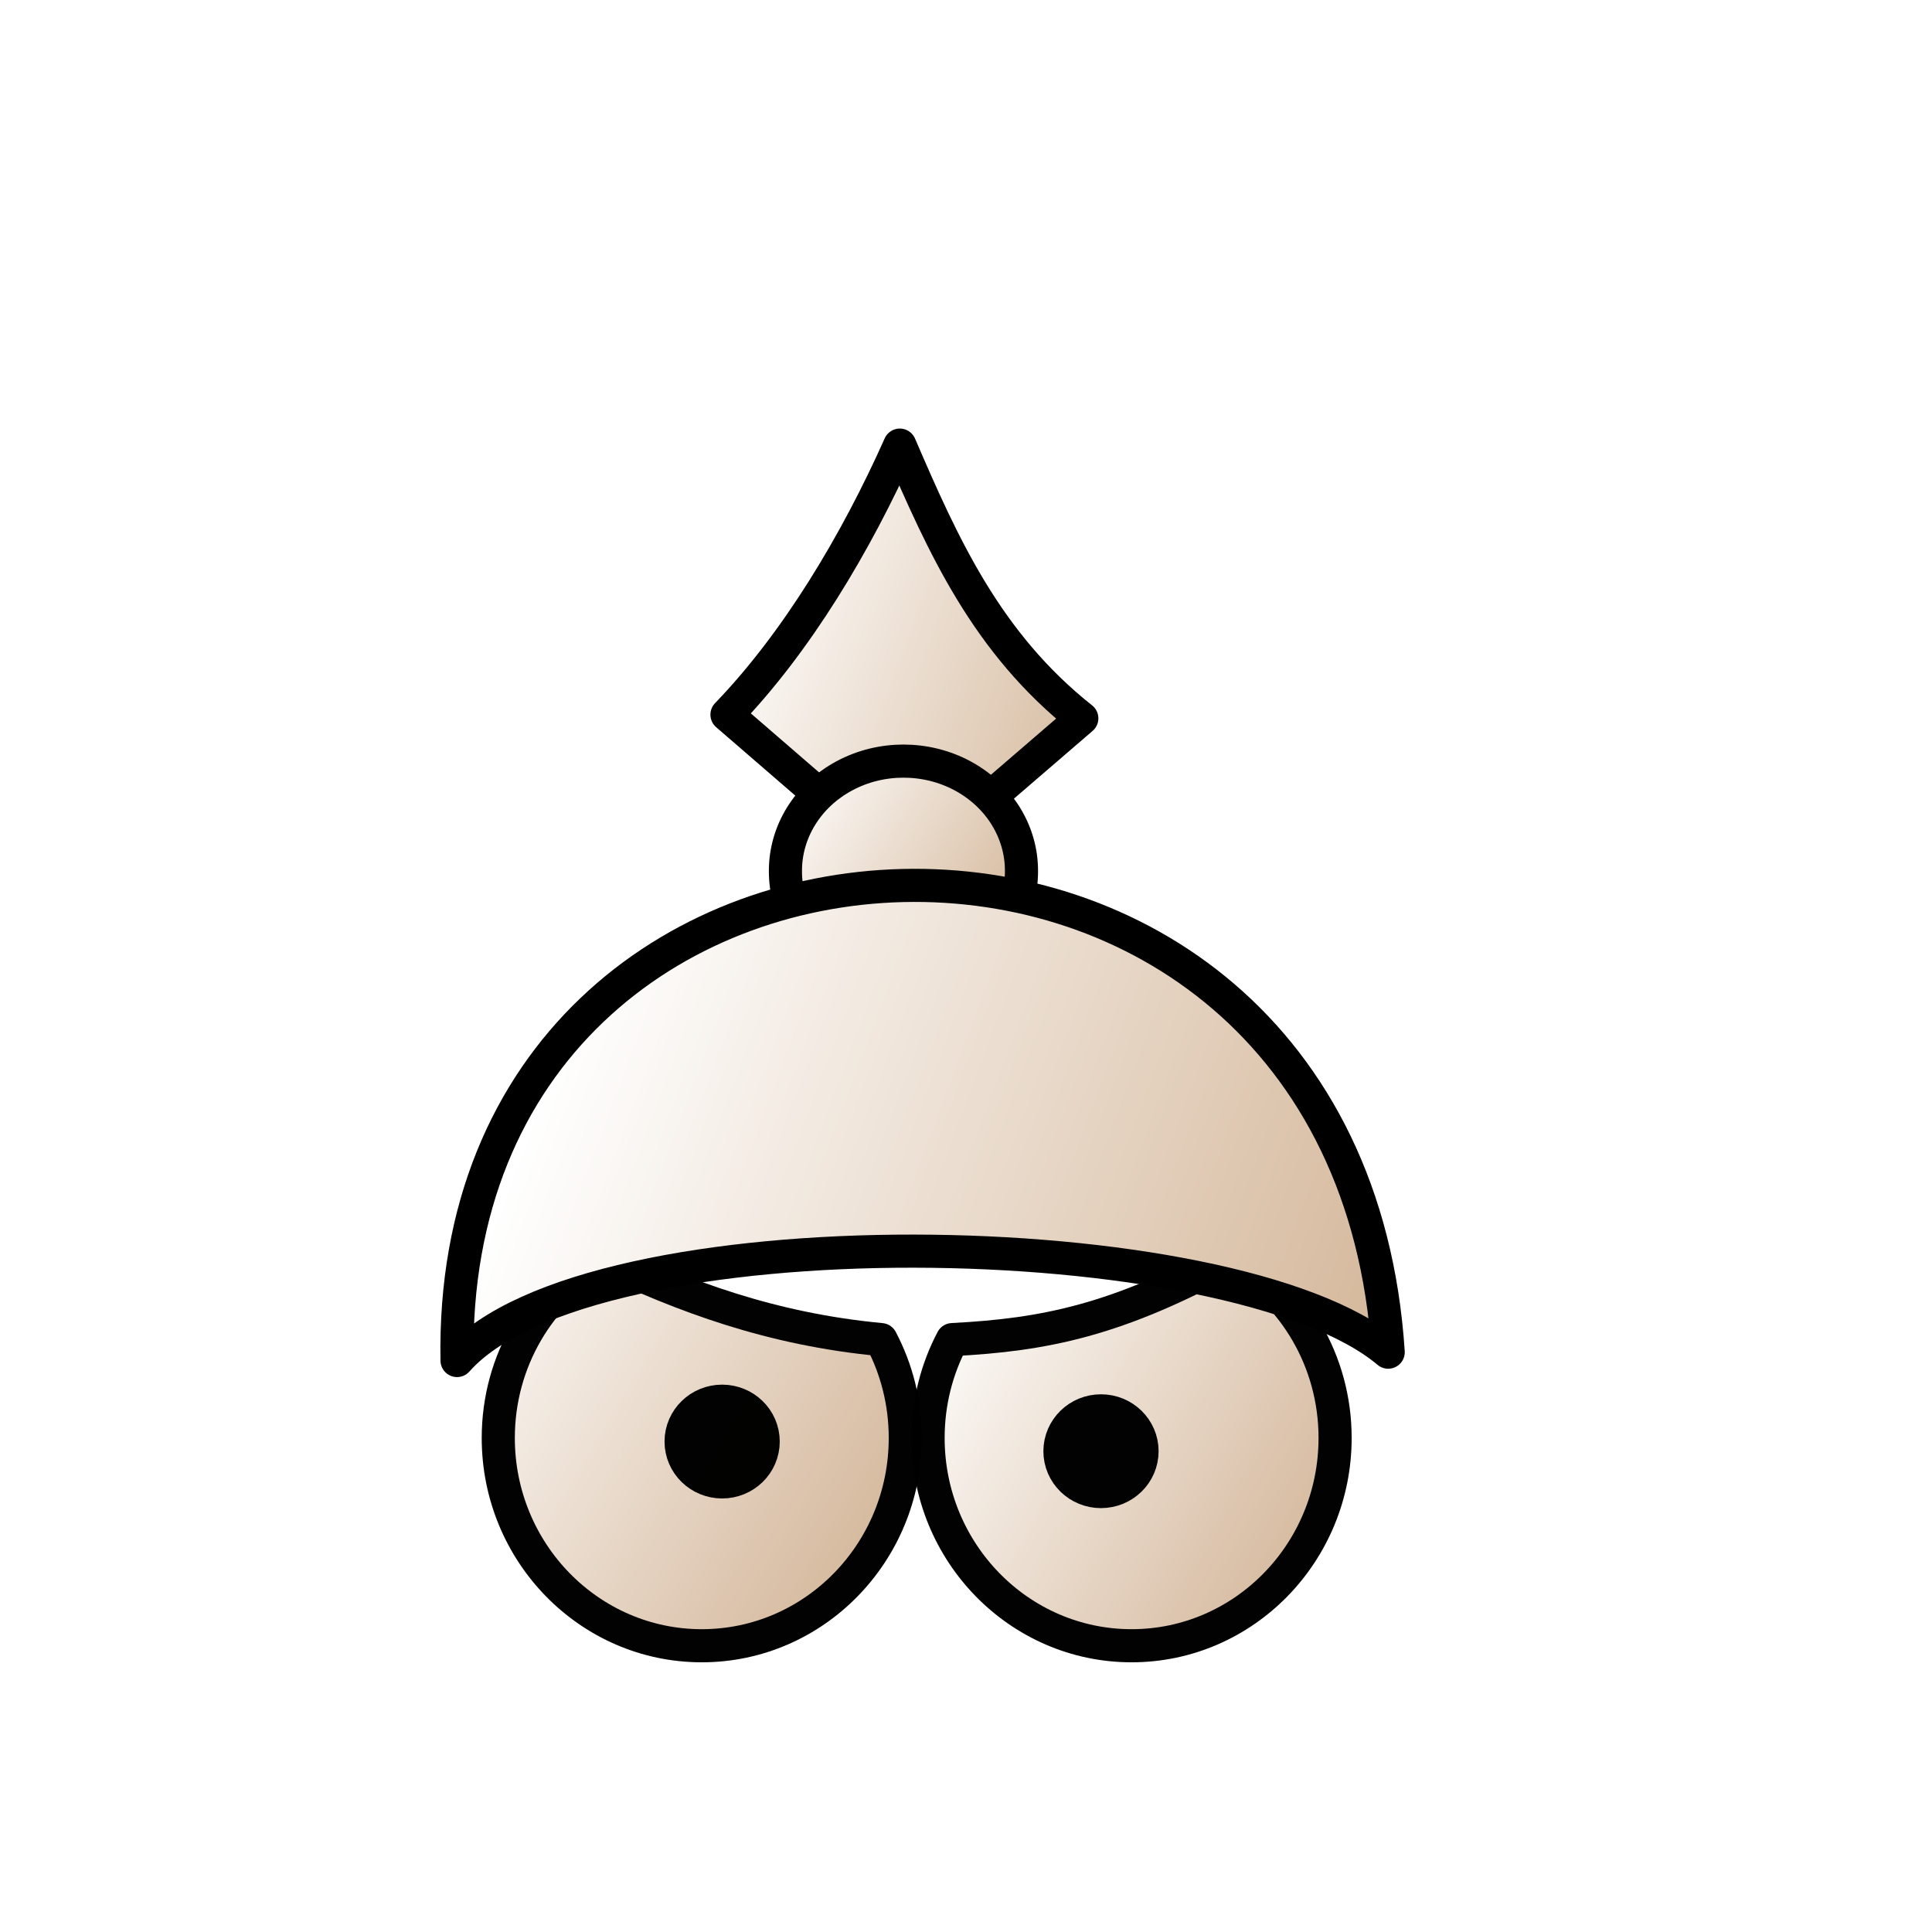
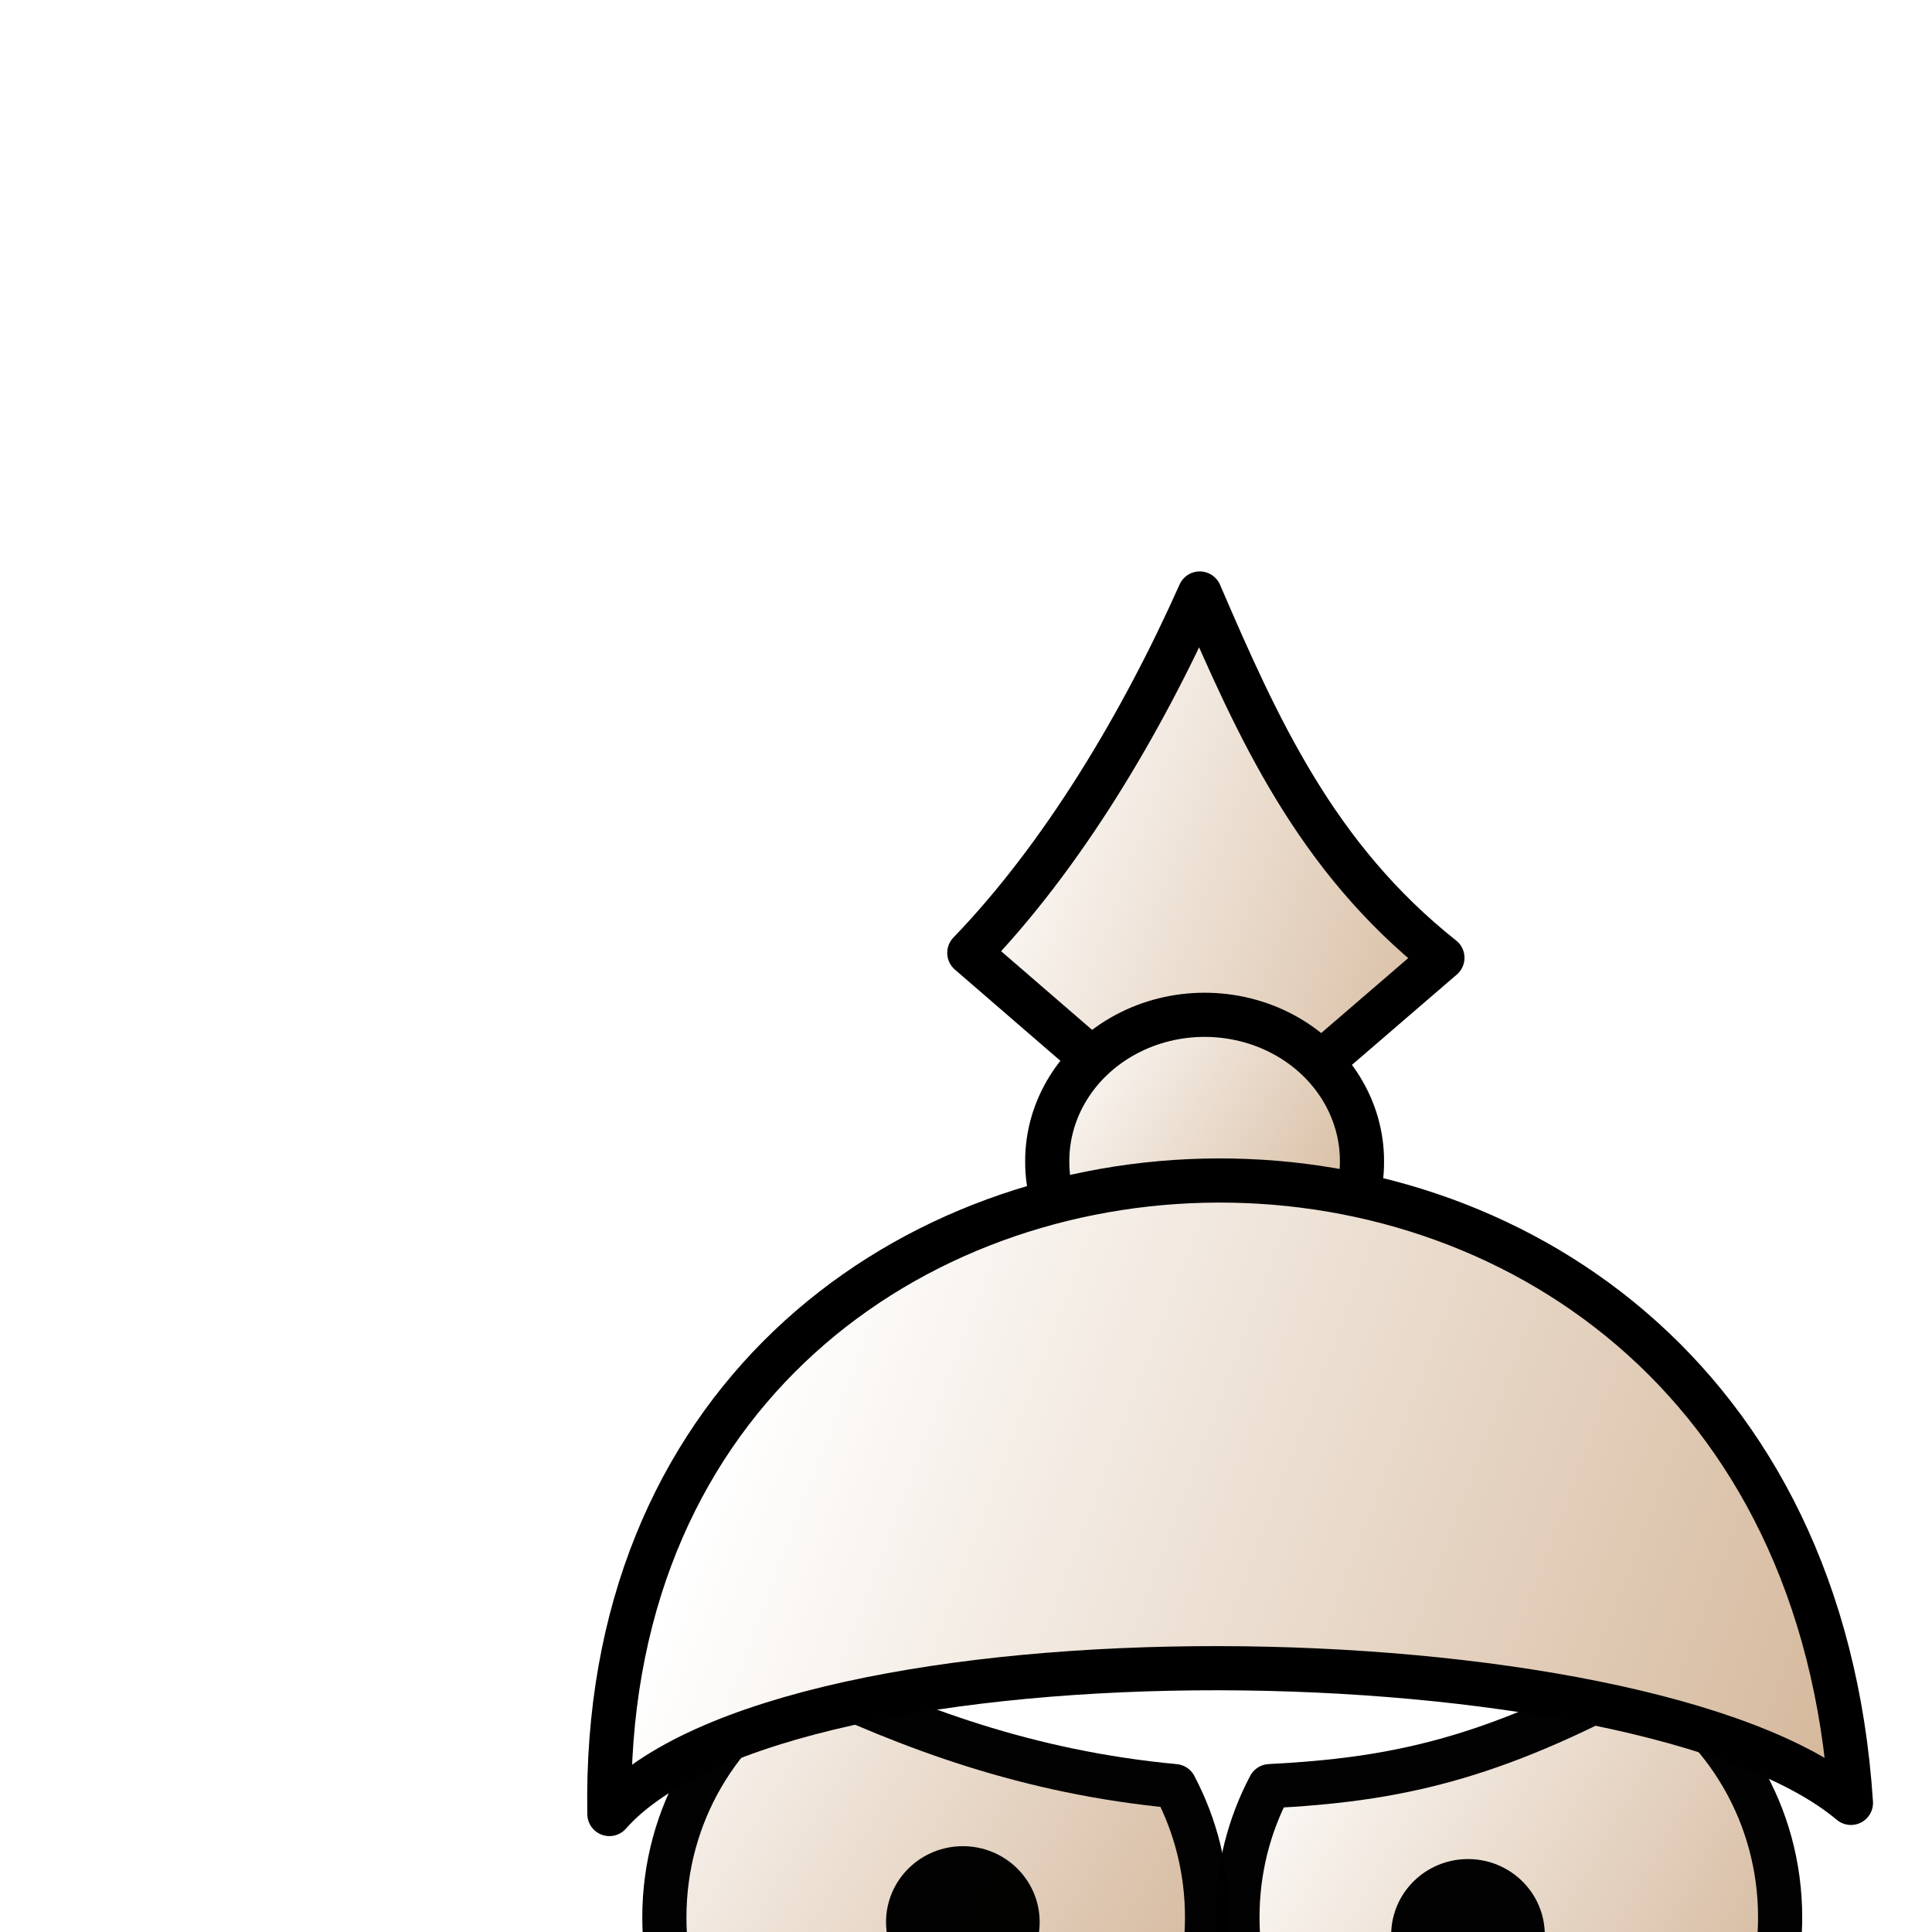
- <svg xmlns="http://www.w3.org/2000/svg" xmlns:xlink="http://www.w3.org/1999/xlink" width="700pt" height="700pt" id="svg36220" version="1.0">
+ <svg xmlns="http://www.w3.org/2000/svg" xmlns:xlink="http://www.w3.org/1999/xlink" viewBox="-0.0 -0.0 700.0 700.0" width="700pt" height="700pt" id="svg36220" version="1.0">
  <defs id="defs36222">
    <linearGradient id="linearGradient2507">
      <stop style="stop-color:#ffffff;stop-opacity:1;" offset="0" id="stop2509" />
      <stop style="stop-color:#d0b090;stop-opacity:1;" offset="1" id="stop2511" />
    </linearGradient>
    <linearGradient xlink:href="#linearGradient2507" id="linearGradient5892" gradientUnits="userSpaceOnUse" gradientTransform="matrix(0.912124,0,0,0.876973,58.9007,148.9545)" x1="224.065" y1="423.884" x2="710.132" y2="599.749" />
    <linearGradient xlink:href="#linearGradient2507" id="linearGradient5897" gradientUnits="userSpaceOnUse" x1="204.25" y1="662.388" x2="421.718" y2="792" gradientTransform="matrix(1.101156,0,0,1.101156,-44.79643,-66.05735)" />
    <linearGradient xlink:href="#linearGradient2507" id="linearGradient5901" gradientUnits="userSpaceOnUse" x1="468.236" y1="681.244" x2="270.869" y2="792" gradientTransform="matrix(-1.101156,0,0,1.101156,930.4829,-66.05735)" />
    <linearGradient xlink:href="#linearGradient2507" id="linearGradient2226" gradientUnits="userSpaceOnUse" x1="321.983" y1="380.025" x2="469.976" y2="469.592" />
    <linearGradient xlink:href="#linearGradient2507" id="linearGradient2243" x1="338.482" y1="308.136" x2="550.115" y2="385.918" gradientUnits="userSpaceOnUse" gradientTransform="translate(1.714045,9.428091)" />
  </defs>
  <g id="layer1">
    <path id="path5899" d="M 595.216,607.403 C 624.927,624.676 644.974,657.292 644.974,694.67 C 644.974,750.072 600.932,795.047 546.661,795.047 C 492.391,795.047 448.349,750.072 448.349,694.67 C 448.349,677.478 452.577,661.298 460.049,647.148 C 505.104,644.829 539.778,637.714 595.216,607.403 z " style="opacity:0.99;fill:url(#linearGradient5901);fill-opacity:1;fill-rule:evenodd;stroke:#000000;stroke-width:16;stroke-linecap:round;stroke-linejoin:round;stroke-miterlimit:4;stroke-dasharray:none;stroke-dashoffset:0;stroke-opacity:1" />
    <path style="opacity:0.99;fill:#000000;fill-opacity:1;fill-rule:evenodd;stroke:#000000;stroke-width:18.427;stroke-linecap:round;stroke-linejoin:round;stroke-miterlimit:4;stroke-dasharray:none;stroke-dashoffset:0;stroke-opacity:1" id="path2231" d="M 422.054 340.25 A 23.202 22.097 0 1 1  375.65,340.25 A 23.202 22.097 0 1 1  422.054 340.25 z" transform="matrix(0.85853,0,0,0.87813,189.4521,402.2825)" />
    <path style="opacity:0.99;fill:url(#linearGradient5897);fill-opacity:1;fill-rule:evenodd;stroke:#000000;stroke-width:16;stroke-linecap:round;stroke-linejoin:round;stroke-miterlimit:4;stroke-dasharray:none;stroke-dashoffset:0;stroke-opacity:1" d="M 290.471,607.403 C 260.76,624.676 240.713,657.292 240.713,694.67 C 240.713,750.072 284.755,795.047 339.025,795.047 C 393.296,795.047 437.338,750.072 437.338,694.67 C 437.338,677.478 433.11,661.298 425.638,647.148 C 372.342,642.14 330.044,626.134 290.471,607.403 z " id="path5795" />
    <path transform="matrix(0.85853,0,0,0.87813,6.432124,397.6178)" d="M 422.054 340.25 A 23.202 22.097 0 1 1  375.65,340.25 A 23.202 22.097 0 1 1  422.054 340.25 z" id="path5797" style="opacity:0.99;fill:#000000;fill-opacity:1;fill-rule:evenodd;stroke:#000000;stroke-width:18.427;stroke-linecap:round;stroke-linejoin:round;stroke-miterlimit:4;stroke-dasharray:none;stroke-dashoffset:0;stroke-opacity:1" />
    <path style="fill:url(#linearGradient2243);fill-opacity:1;fill-rule:evenodd;stroke:#000000;stroke-width:16;stroke-linecap:round;stroke-linejoin:round;stroke-miterlimit:4;stroke-dasharray:none;stroke-opacity:1" d="M 434.692,215.034 C 413.541,262.45 384.862,310.34 351.196,345.242 L 437.763,420.095 L 522.616,347.027 C 476.729,310.652 455.714,263.841 434.692,215.034 z " id="path1340" />
    <path style="fill:url(#linearGradient2226);fill-opacity:1;stroke:#000000;stroke-width:18.52;stroke-linecap:round;stroke-linejoin:round;stroke-miterlimit:4;stroke-dasharray:none;stroke-opacity:1" id="path1331" d="M 461.976 422.452 A 65.997 61.283 0 1 1  329.983,422.452 A 65.997 61.283 0 1 1  461.976 422.452 z" transform="matrix(0.863918,0,0,0.863918,94.35938,55.87036)" />
    <path style="fill:url(#linearGradient5892);fill-opacity:1;fill-rule:evenodd;stroke:#000000;stroke-width:16;stroke-linecap:round;stroke-linejoin:round;stroke-miterlimit:4;stroke-dasharray:none;stroke-opacity:1" d="M 220.795,657.255 C 215.466,360.599 650.419,343.341 670.628,653.219 C 595.531,589.99 284.597,584.965 220.795,657.255 z " id="path4352" />
  </g>
</svg>
